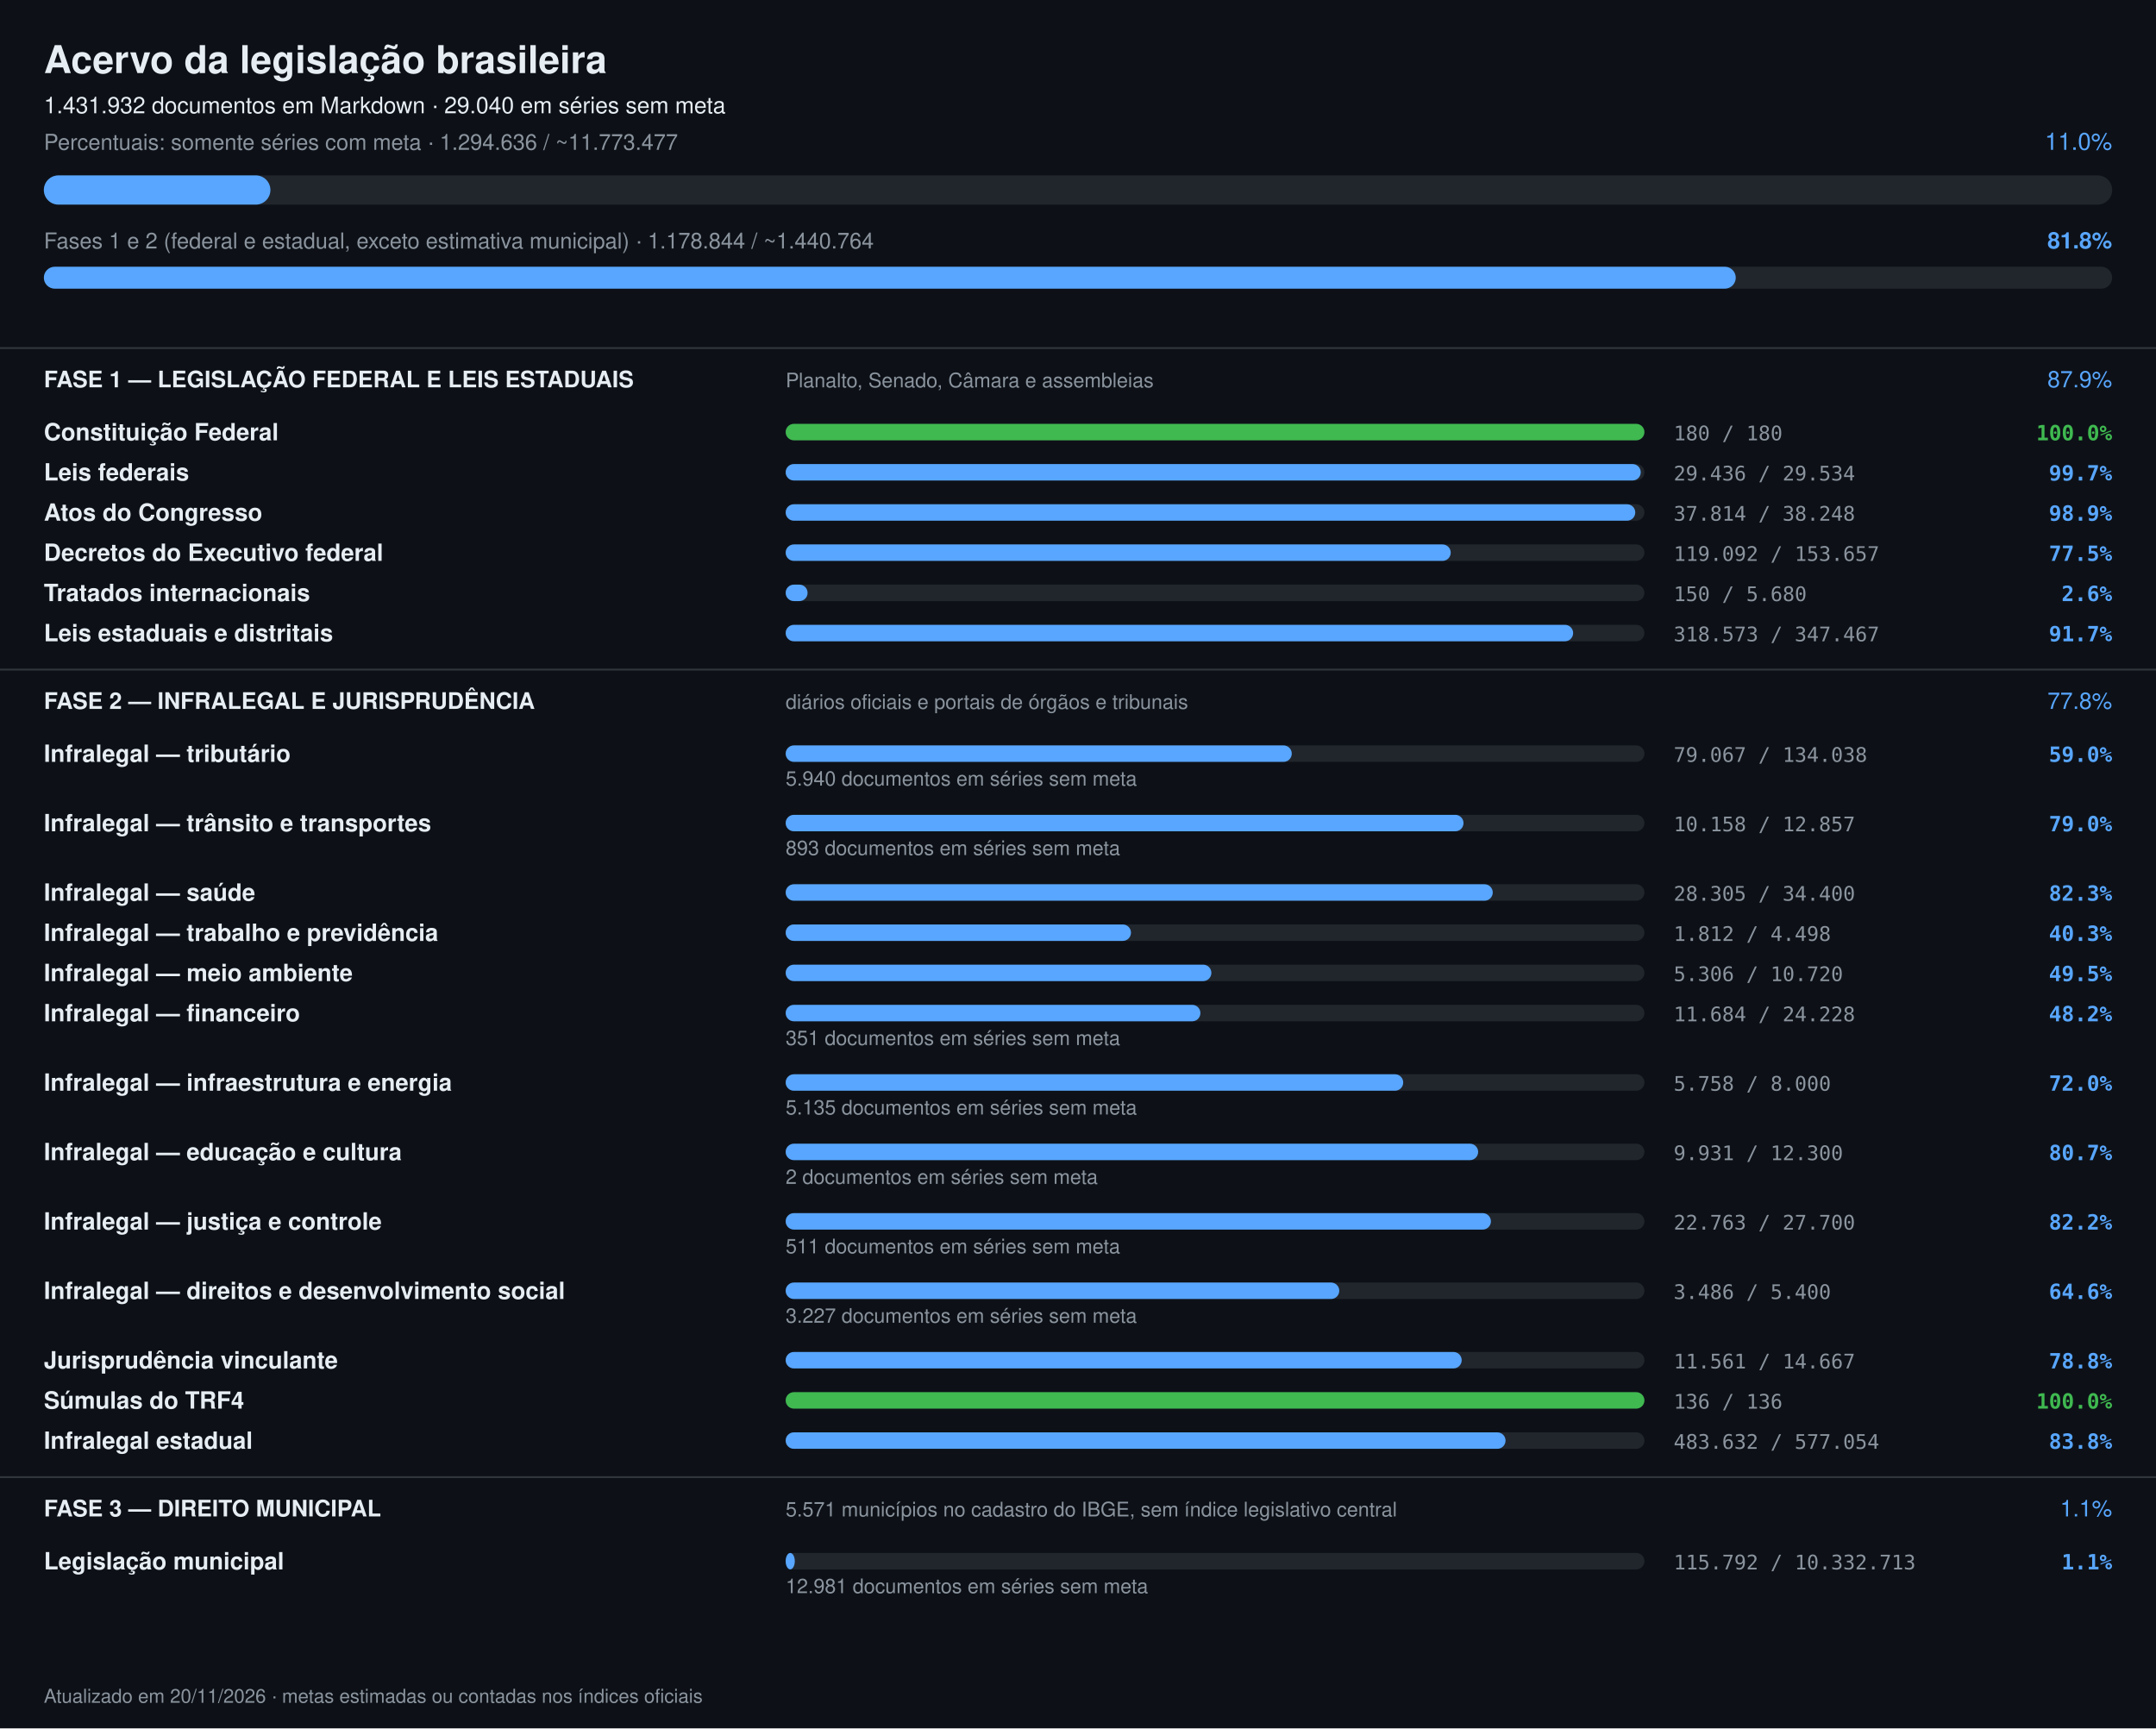
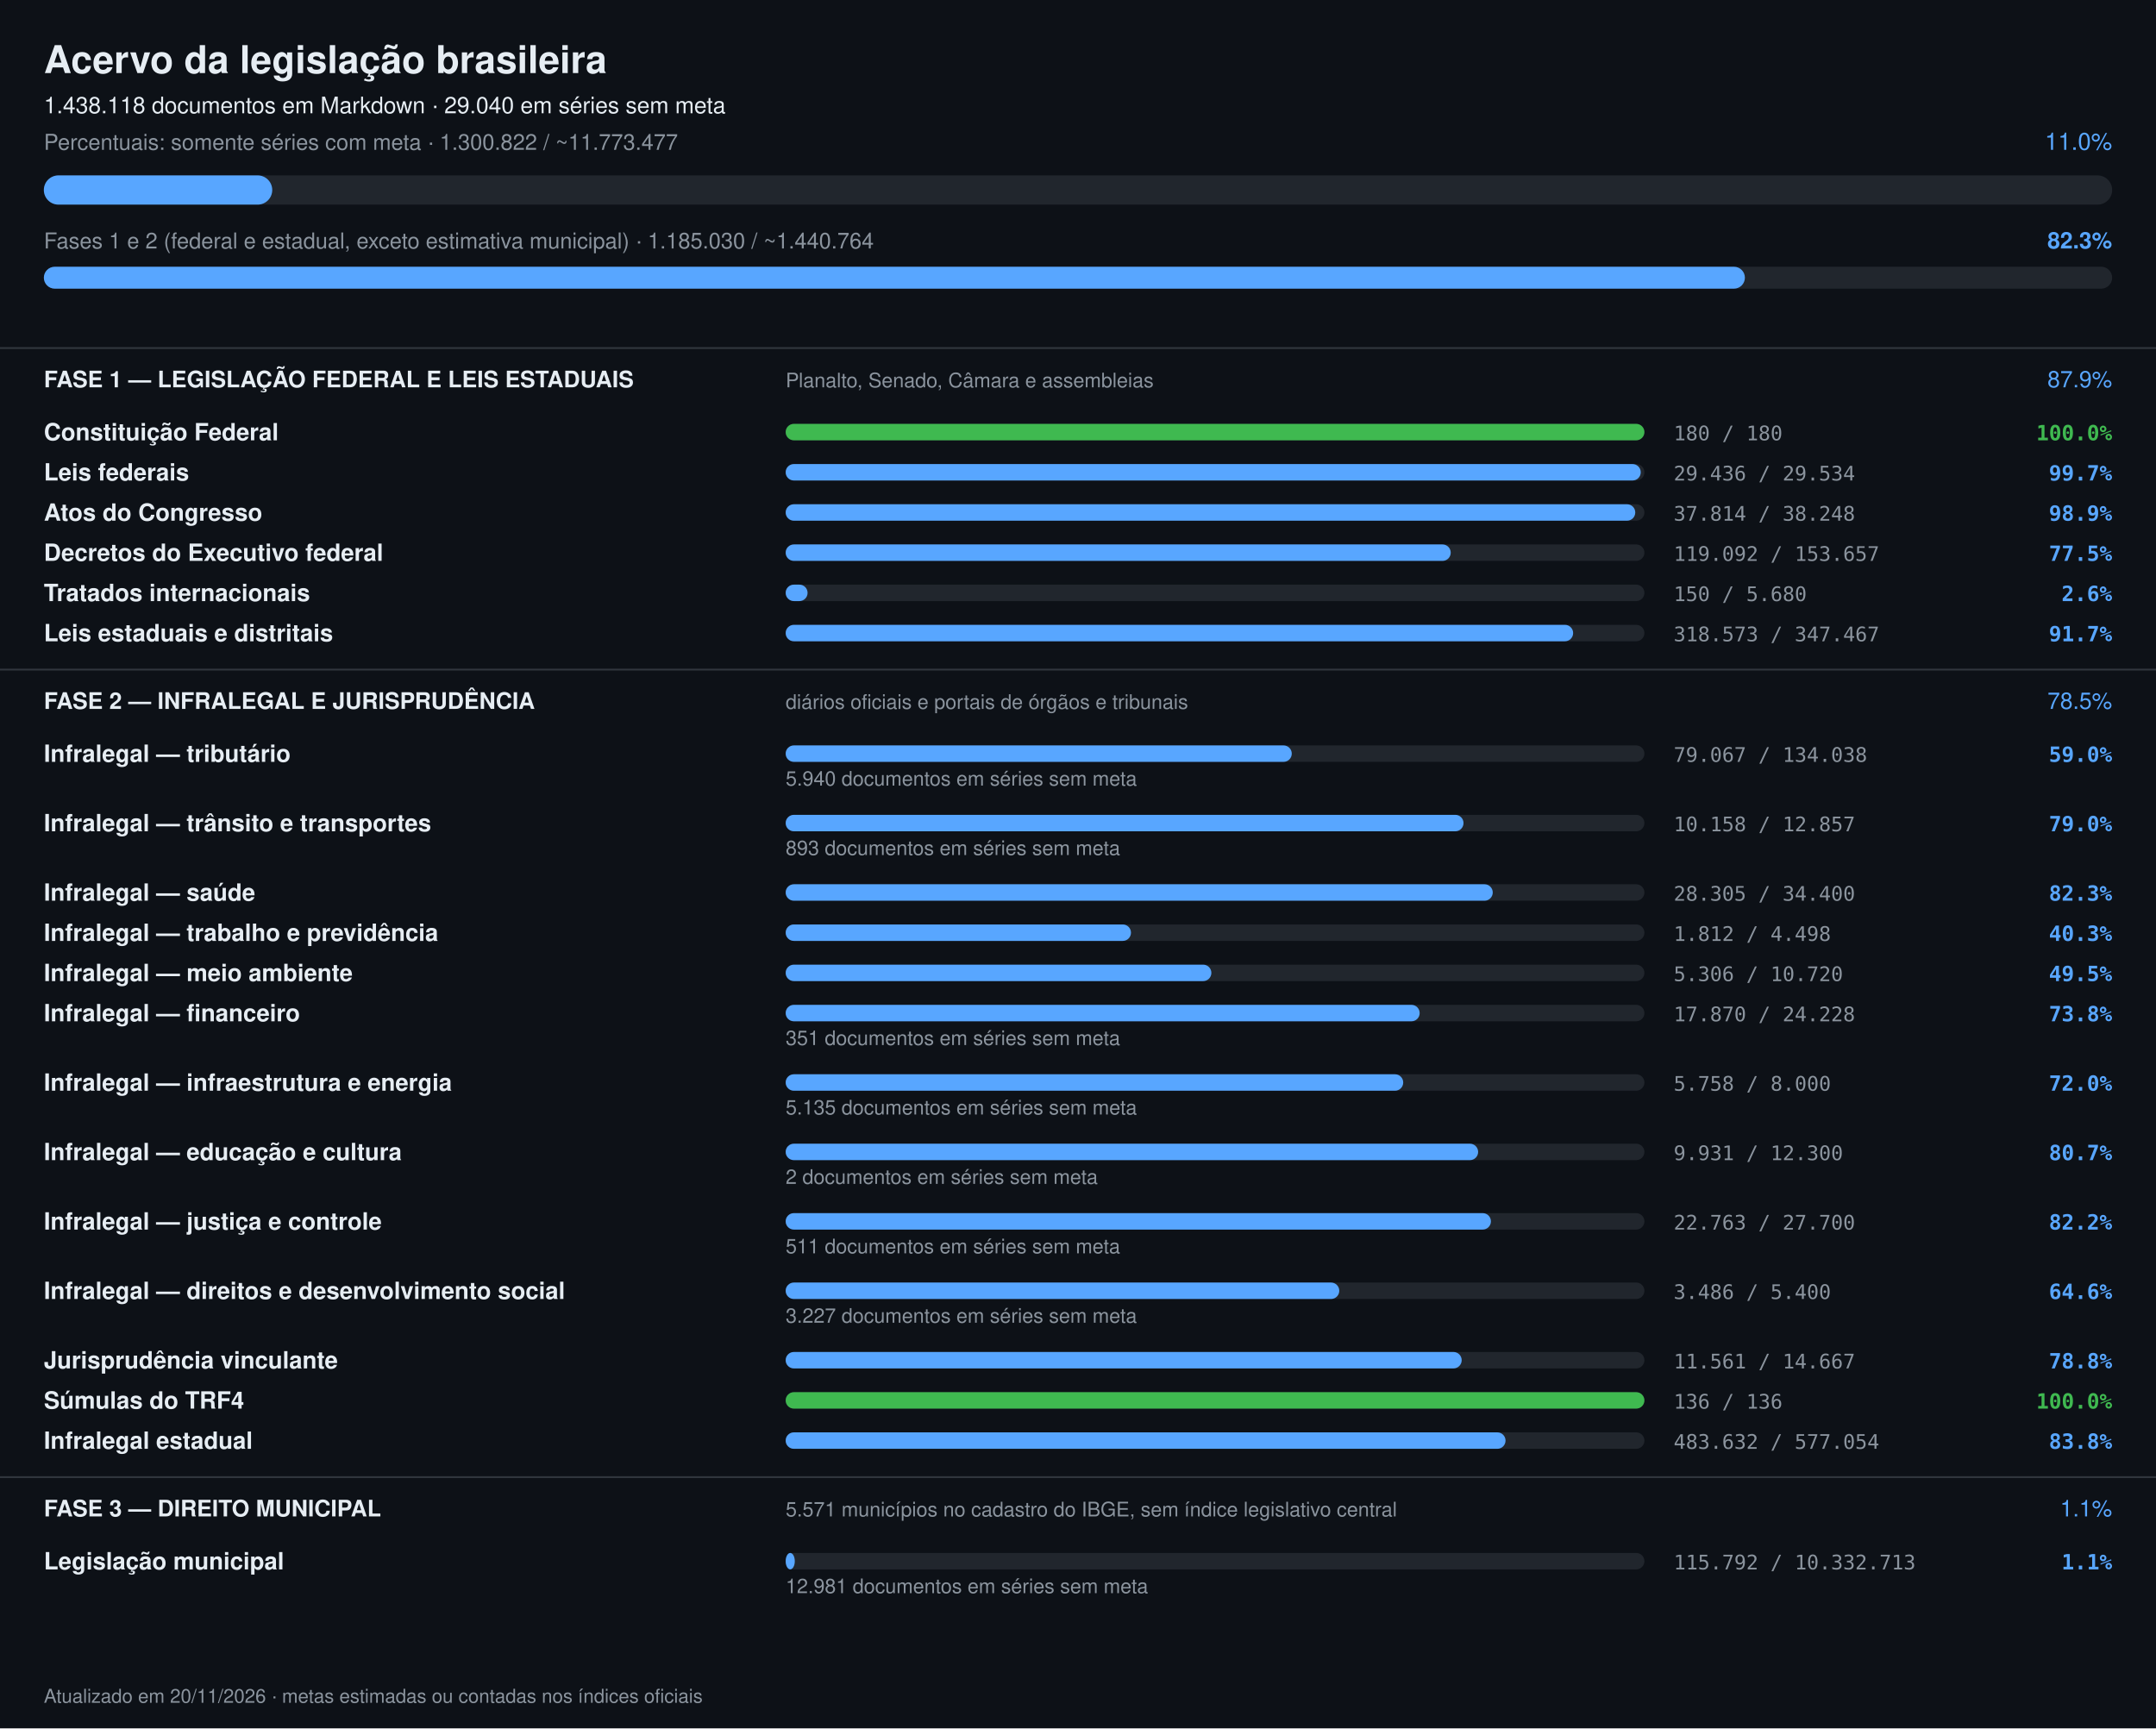
<svg xmlns="http://www.w3.org/2000/svg" width="1180" height="946" viewBox="0 0 1180 946" font-family="-apple-system,Segoe UI,Helvetica,Arial,sans-serif">
  <rect width="1180" height="946" fill="#0d1117" />
  <text x="24" y="40" font-size="21" font-weight="700" fill="#e6edf3">Acervo da legislação brasileira</text>
-   <text x="24" y="62" font-size="12.5" fill="#e6edf3">1.431.932 documentos em Markdown · 29.040 em séries sem meta</text>
-   <text x="24" y="82" font-size="12" fill="#8b949e">Percentuais: somente séries com meta · 1.294.636 / ~11.773.477</text>
+   <text x="24" y="62" font-size="12.5" fill="#e6edf3">1.438.118 documentos em Markdown · 29.040 em séries sem meta</text>
+   <text x="24" y="82" font-size="12" fill="#8b949e">Percentuais: somente séries com meta · 1.300.822 / ~11.773.477</text>
  <text x="1156" y="82" font-size="13" text-anchor="end" fill="#58a6ff">11.0%</text>
  <rect x="24" y="96" width="1132" height="16" rx="8" fill="#21262d" />
-   <rect x="24" y="96" width="124" height="16" rx="8" fill="#58a6ff" />
-   <text x="24" y="136" font-size="12" fill="#8b949e">Fases 1 e 2 (federal e estadual, exceto estimativa municipal) · 1.178.844 / ~1.440.764</text>
-   <text x="1156" y="136" font-size="12.5" font-weight="600" text-anchor="end" fill="#58a6ff">81.8%</text>
+   <rect x="24" y="96" width="125" height="16" rx="8" fill="#58a6ff" />
+   <text x="24" y="136" font-size="12" fill="#8b949e">Fases 1 e 2 (federal e estadual, exceto estimativa municipal) · 1.185.030 / ~1.440.764</text>
+   <text x="1156" y="136" font-size="12.5" font-weight="600" text-anchor="end" fill="#58a6ff">82.3%</text>
  <rect x="24" y="146" width="1132" height="12" rx="6" fill="#21262d" />
-   <rect x="24" y="146" width="926" height="12" rx="6" fill="#58a6ff" />
+   <rect x="24" y="146" width="931" height="12" rx="6" fill="#58a6ff" />
  <rect x="0" y="190" width="1180" height="1" fill="#30363d" />
  <text x="24" y="212" font-size="12.5" font-weight="700" fill="#e6edf3">FASE 1 — LEGISLAÇÃO FEDERAL E LEIS ESTADUAIS</text>
  <text x="430" y="212" font-size="11" fill="#8b949e">Planalto, Senado, Câmara e assembleias</text>
  <text x="1156" y="212" font-size="12.5" text-anchor="end" fill="#58a6ff">87.9%</text>
  <text x="24" y="241" font-size="13" font-weight="600" fill="#e6edf3">Constituição Federal</text>
  <rect x="430" y="232" width="470" height="9" rx="4.5" fill="#21262d" />
  <rect x="430" y="232" width="470" height="9" rx="4.5" fill="#3fb950" />
  <text x="916" y="241" font-size="11" fill="#8b949e" font-family="ui-monospace,monospace">180 / 180</text>
  <text x="1156" y="241" font-size="11.5" text-anchor="end" font-weight="600" fill="#3fb950" font-family="ui-monospace,monospace">100.0%</text>
  <text x="24" y="263" font-size="13" font-weight="600" fill="#e6edf3">Leis federais</text>
  <rect x="430" y="254" width="470" height="9" rx="4.5" fill="#21262d" />
  <rect x="430" y="254" width="468" height="9" rx="4.5" fill="#58a6ff" />
  <text x="916" y="263" font-size="11" fill="#8b949e" font-family="ui-monospace,monospace">29.436 / 29.534</text>
  <text x="1156" y="263" font-size="11.5" text-anchor="end" font-weight="600" fill="#58a6ff" font-family="ui-monospace,monospace">99.7%</text>
  <text x="24" y="285" font-size="13" font-weight="600" fill="#e6edf3">Atos do Congresso</text>
  <rect x="430" y="276" width="470" height="9" rx="4.5" fill="#21262d" />
  <rect x="430" y="276" width="465" height="9" rx="4.5" fill="#58a6ff" />
  <text x="916" y="285" font-size="11" fill="#8b949e" font-family="ui-monospace,monospace">37.814 / 38.248</text>
  <text x="1156" y="285" font-size="11.5" text-anchor="end" font-weight="600" fill="#58a6ff" font-family="ui-monospace,monospace">98.9%</text>
  <text x="24" y="307" font-size="13" font-weight="600" fill="#e6edf3">Decretos do Executivo federal</text>
  <rect x="430" y="298" width="470" height="9" rx="4.5" fill="#21262d" />
  <rect x="430" y="298" width="364" height="9" rx="4.5" fill="#58a6ff" />
  <text x="916" y="307" font-size="11" fill="#8b949e" font-family="ui-monospace,monospace">119.092 / 153.657</text>
  <text x="1156" y="307" font-size="11.5" text-anchor="end" font-weight="600" fill="#58a6ff" font-family="ui-monospace,monospace">77.5%</text>
  <text x="24" y="329" font-size="13" font-weight="600" fill="#e6edf3">Tratados internacionais</text>
  <rect x="430" y="320" width="470" height="9" rx="4.5" fill="#21262d" />
  <rect x="430" y="320" width="12" height="9" rx="4.5" fill="#58a6ff" />
  <text x="916" y="329" font-size="11" fill="#8b949e" font-family="ui-monospace,monospace">150 / 5.680</text>
  <text x="1156" y="329" font-size="11.5" text-anchor="end" font-weight="600" fill="#58a6ff" font-family="ui-monospace,monospace">2.6%</text>
  <text x="24" y="351" font-size="13" font-weight="600" fill="#e6edf3">Leis estaduais e distritais</text>
  <rect x="430" y="342" width="470" height="9" rx="4.5" fill="#21262d" />
  <rect x="430" y="342" width="431" height="9" rx="4.5" fill="#58a6ff" />
  <text x="916" y="351" font-size="11" fill="#8b949e" font-family="ui-monospace,monospace">318.573 / 347.467</text>
  <text x="1156" y="351" font-size="11.5" text-anchor="end" font-weight="600" fill="#58a6ff" font-family="ui-monospace,monospace">91.7%</text>
  <rect x="0" y="366" width="1180" height="1" fill="#30363d" />
  <text x="24" y="388" font-size="12.5" font-weight="700" fill="#e6edf3">FASE 2 — INFRALEGAL E JURISPRUDÊNCIA</text>
  <text x="430" y="388" font-size="11" fill="#8b949e">diários oficiais e portais de órgãos e tribunais</text>
-   <text x="1156" y="388" font-size="12.5" text-anchor="end" fill="#58a6ff">77.8%</text>
+   <text x="1156" y="388" font-size="12.5" text-anchor="end" fill="#58a6ff">78.5%</text>
  <text x="24" y="417" font-size="13" font-weight="600" fill="#e6edf3">Infralegal — tributário</text>
  <rect x="430" y="408" width="470" height="9" rx="4.5" fill="#21262d" />
  <rect x="430" y="408" width="277" height="9" rx="4.5" fill="#58a6ff" />
  <text x="916" y="417" font-size="11" fill="#8b949e" font-family="ui-monospace,monospace">79.067 / 134.038</text>
  <text x="1156" y="417" font-size="11.5" text-anchor="end" font-weight="600" fill="#58a6ff" font-family="ui-monospace,monospace">59.0%</text>
  <text x="430" y="430" font-size="11" fill="#8b949e">5.940 documentos em séries sem meta</text>
  <text x="24" y="455" font-size="13" font-weight="600" fill="#e6edf3">Infralegal — trânsito e transportes</text>
  <rect x="430" y="446" width="470" height="9" rx="4.5" fill="#21262d" />
  <rect x="430" y="446" width="371" height="9" rx="4.5" fill="#58a6ff" />
  <text x="916" y="455" font-size="11" fill="#8b949e" font-family="ui-monospace,monospace">10.158 / 12.857</text>
  <text x="1156" y="455" font-size="11.5" text-anchor="end" font-weight="600" fill="#58a6ff" font-family="ui-monospace,monospace">79.0%</text>
  <text x="430" y="468" font-size="11" fill="#8b949e">893 documentos em séries sem meta</text>
  <text x="24" y="493" font-size="13" font-weight="600" fill="#e6edf3">Infralegal — saúde</text>
  <rect x="430" y="484" width="470" height="9" rx="4.5" fill="#21262d" />
  <rect x="430" y="484" width="387" height="9" rx="4.5" fill="#58a6ff" />
  <text x="916" y="493" font-size="11" fill="#8b949e" font-family="ui-monospace,monospace">28.305 / 34.400</text>
  <text x="1156" y="493" font-size="11.5" text-anchor="end" font-weight="600" fill="#58a6ff" font-family="ui-monospace,monospace">82.3%</text>
  <text x="24" y="515" font-size="13" font-weight="600" fill="#e6edf3">Infralegal — trabalho e previdência</text>
  <rect x="430" y="506" width="470" height="9" rx="4.5" fill="#21262d" />
  <rect x="430" y="506" width="189" height="9" rx="4.5" fill="#58a6ff" />
  <text x="916" y="515" font-size="11" fill="#8b949e" font-family="ui-monospace,monospace">1.812 / 4.498</text>
  <text x="1156" y="515" font-size="11.5" text-anchor="end" font-weight="600" fill="#58a6ff" font-family="ui-monospace,monospace">40.3%</text>
  <text x="24" y="537" font-size="13" font-weight="600" fill="#e6edf3">Infralegal — meio ambiente</text>
  <rect x="430" y="528" width="470" height="9" rx="4.5" fill="#21262d" />
  <rect x="430" y="528" width="233" height="9" rx="4.5" fill="#58a6ff" />
  <text x="916" y="537" font-size="11" fill="#8b949e" font-family="ui-monospace,monospace">5.306 / 10.720</text>
  <text x="1156" y="537" font-size="11.5" text-anchor="end" font-weight="600" fill="#58a6ff" font-family="ui-monospace,monospace">49.5%</text>
  <text x="24" y="559" font-size="13" font-weight="600" fill="#e6edf3">Infralegal — financeiro</text>
  <rect x="430" y="550" width="470" height="9" rx="4.5" fill="#21262d" />
-   <rect x="430" y="550" width="227" height="9" rx="4.5" fill="#58a6ff" />
-   <text x="916" y="559" font-size="11" fill="#8b949e" font-family="ui-monospace,monospace">11.684 / 24.228</text>
-   <text x="1156" y="559" font-size="11.5" text-anchor="end" font-weight="600" fill="#58a6ff" font-family="ui-monospace,monospace">48.2%</text>
+   <rect x="430" y="550" width="347" height="9" rx="4.5" fill="#58a6ff" />
+   <text x="916" y="559" font-size="11" fill="#8b949e" font-family="ui-monospace,monospace">17.870 / 24.228</text>
+   <text x="1156" y="559" font-size="11.5" text-anchor="end" font-weight="600" fill="#58a6ff" font-family="ui-monospace,monospace">73.8%</text>
  <text x="430" y="572" font-size="11" fill="#8b949e">351 documentos em séries sem meta</text>
  <text x="24" y="597" font-size="13" font-weight="600" fill="#e6edf3">Infralegal — infraestrutura e energia</text>
  <rect x="430" y="588" width="470" height="9" rx="4.5" fill="#21262d" />
  <rect x="430" y="588" width="338" height="9" rx="4.5" fill="#58a6ff" />
  <text x="916" y="597" font-size="11" fill="#8b949e" font-family="ui-monospace,monospace">5.758 / 8.000</text>
  <text x="1156" y="597" font-size="11.5" text-anchor="end" font-weight="600" fill="#58a6ff" font-family="ui-monospace,monospace">72.0%</text>
  <text x="430" y="610" font-size="11" fill="#8b949e">5.135 documentos em séries sem meta</text>
  <text x="24" y="635" font-size="13" font-weight="600" fill="#e6edf3">Infralegal — educação e cultura</text>
  <rect x="430" y="626" width="470" height="9" rx="4.5" fill="#21262d" />
  <rect x="430" y="626" width="379" height="9" rx="4.5" fill="#58a6ff" />
  <text x="916" y="635" font-size="11" fill="#8b949e" font-family="ui-monospace,monospace">9.931 / 12.300</text>
  <text x="1156" y="635" font-size="11.5" text-anchor="end" font-weight="600" fill="#58a6ff" font-family="ui-monospace,monospace">80.7%</text>
  <text x="430" y="648" font-size="11" fill="#8b949e">2 documentos em séries sem meta</text>
  <text x="24" y="673" font-size="13" font-weight="600" fill="#e6edf3">Infralegal — justiça e controle</text>
  <rect x="430" y="664" width="470" height="9" rx="4.5" fill="#21262d" />
  <rect x="430" y="664" width="386" height="9" rx="4.5" fill="#58a6ff" />
  <text x="916" y="673" font-size="11" fill="#8b949e" font-family="ui-monospace,monospace">22.763 / 27.700</text>
  <text x="1156" y="673" font-size="11.5" text-anchor="end" font-weight="600" fill="#58a6ff" font-family="ui-monospace,monospace">82.2%</text>
  <text x="430" y="686" font-size="11" fill="#8b949e">511 documentos em séries sem meta</text>
  <text x="24" y="711" font-size="13" font-weight="600" fill="#e6edf3">Infralegal — direitos e desenvolvimento social</text>
  <rect x="430" y="702" width="470" height="9" rx="4.5" fill="#21262d" />
  <rect x="430" y="702" width="303" height="9" rx="4.5" fill="#58a6ff" />
  <text x="916" y="711" font-size="11" fill="#8b949e" font-family="ui-monospace,monospace">3.486 / 5.400</text>
  <text x="1156" y="711" font-size="11.5" text-anchor="end" font-weight="600" fill="#58a6ff" font-family="ui-monospace,monospace">64.6%</text>
  <text x="430" y="724" font-size="11" fill="#8b949e">3.227 documentos em séries sem meta</text>
  <text x="24" y="749" font-size="13" font-weight="600" fill="#e6edf3">Jurisprudência vinculante</text>
  <rect x="430" y="740" width="470" height="9" rx="4.5" fill="#21262d" />
  <rect x="430" y="740" width="370" height="9" rx="4.5" fill="#58a6ff" />
  <text x="916" y="749" font-size="11" fill="#8b949e" font-family="ui-monospace,monospace">11.561 / 14.667</text>
  <text x="1156" y="749" font-size="11.5" text-anchor="end" font-weight="600" fill="#58a6ff" font-family="ui-monospace,monospace">78.8%</text>
  <text x="24" y="771" font-size="13" font-weight="600" fill="#e6edf3">Súmulas do TRF4</text>
  <rect x="430" y="762" width="470" height="9" rx="4.5" fill="#21262d" />
  <rect x="430" y="762" width="470" height="9" rx="4.5" fill="#3fb950" />
  <text x="916" y="771" font-size="11" fill="#8b949e" font-family="ui-monospace,monospace">136 / 136</text>
  <text x="1156" y="771" font-size="11.5" text-anchor="end" font-weight="600" fill="#3fb950" font-family="ui-monospace,monospace">100.0%</text>
  <text x="24" y="793" font-size="13" font-weight="600" fill="#e6edf3">Infralegal estadual</text>
  <rect x="430" y="784" width="470" height="9" rx="4.5" fill="#21262d" />
  <rect x="430" y="784" width="394" height="9" rx="4.5" fill="#58a6ff" />
  <text x="916" y="793" font-size="11" fill="#8b949e" font-family="ui-monospace,monospace">483.632 / 577.054</text>
  <text x="1156" y="793" font-size="11.5" text-anchor="end" font-weight="600" fill="#58a6ff" font-family="ui-monospace,monospace">83.8%</text>
  <rect x="0" y="808" width="1180" height="1" fill="#30363d" />
  <text x="24" y="830" font-size="12.5" font-weight="700" fill="#e6edf3">FASE 3 — DIREITO MUNICIPAL</text>
  <text x="430" y="830" font-size="11" fill="#8b949e">5.571 municípios no cadastro do IBGE, sem índice legislativo central</text>
  <text x="1156" y="830" font-size="12.5" text-anchor="end" fill="#58a6ff">1.1%</text>
  <text x="24" y="859" font-size="13" font-weight="600" fill="#e6edf3">Legislação municipal</text>
  <rect x="430" y="850" width="470" height="9" rx="4.5" fill="#21262d" />
  <rect x="430" y="850" width="5" height="9" rx="4.5" fill="#58a6ff" />
  <text x="916" y="859" font-size="11" fill="#8b949e" font-family="ui-monospace,monospace">115.792 / 10.332.713</text>
  <text x="1156" y="859" font-size="11.5" text-anchor="end" font-weight="600" fill="#58a6ff" font-family="ui-monospace,monospace">1.1%</text>
  <text x="430" y="872" font-size="11" fill="#8b949e">12.981 documentos em séries sem meta</text>
  <text x="24" y="932" font-size="10.5" fill="#8b949e">Atualizado em 20/11/2026 · metas estimadas ou contadas nos índices oficiais</text>
</svg>
